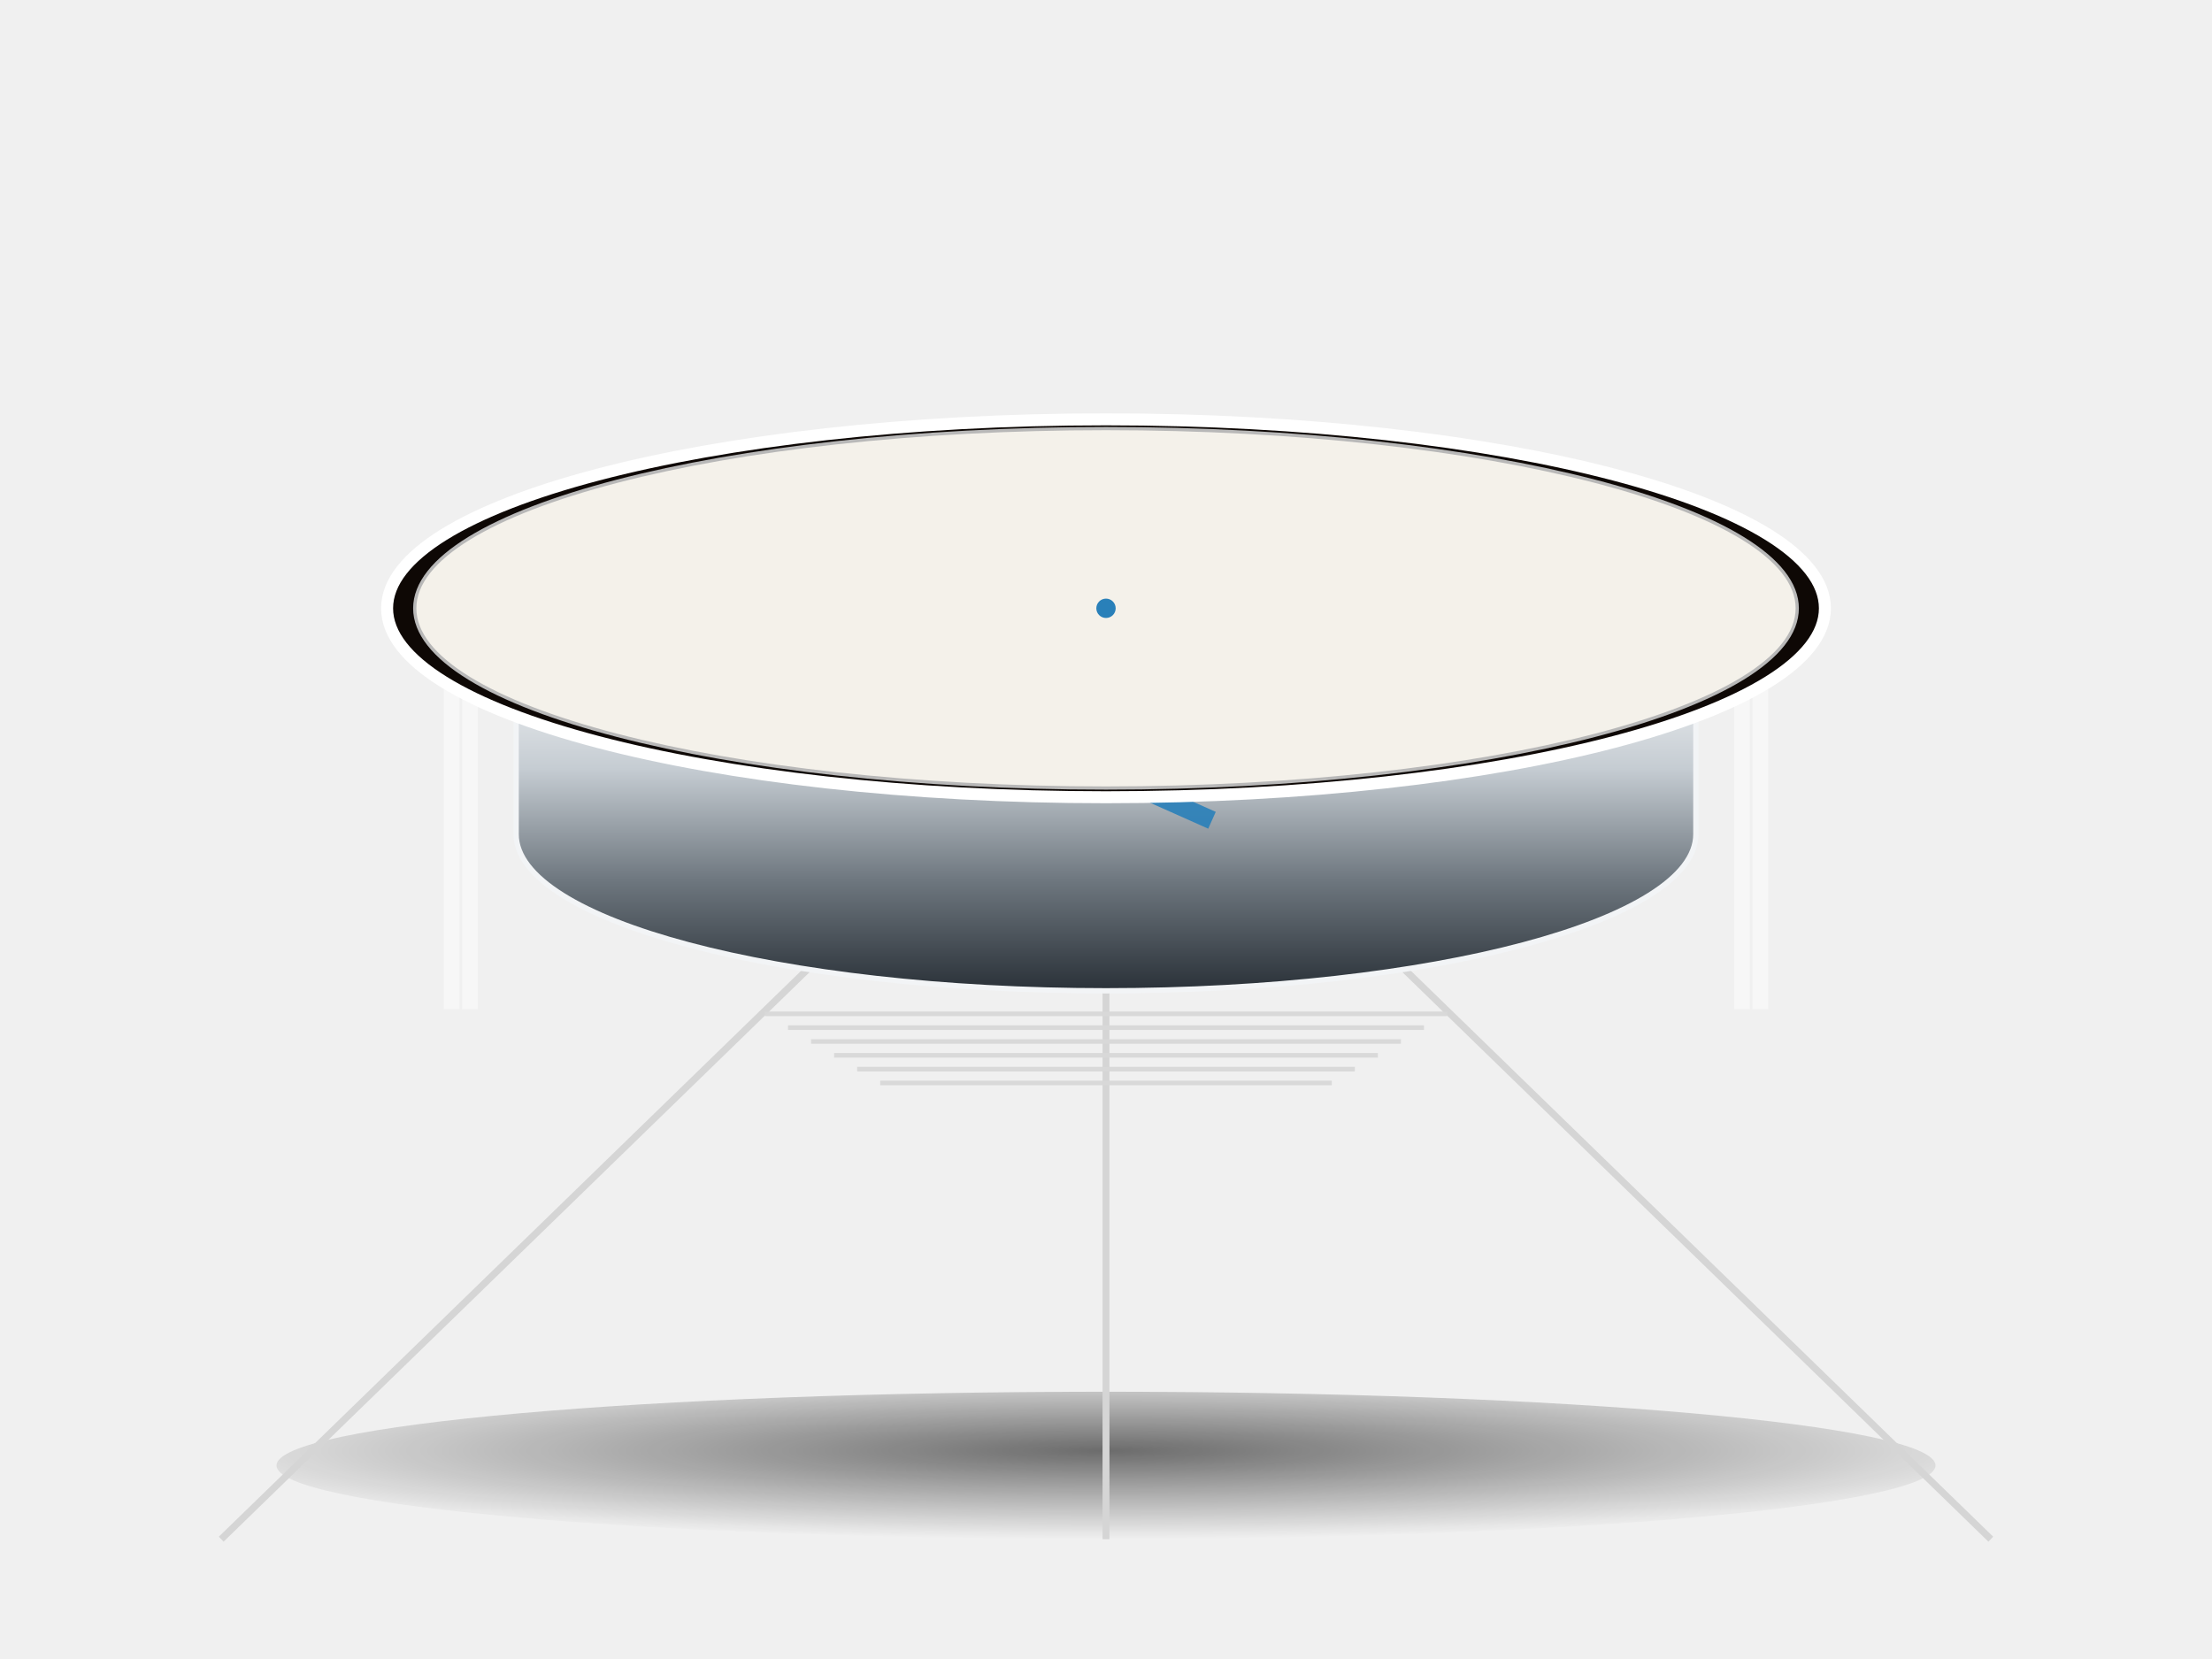
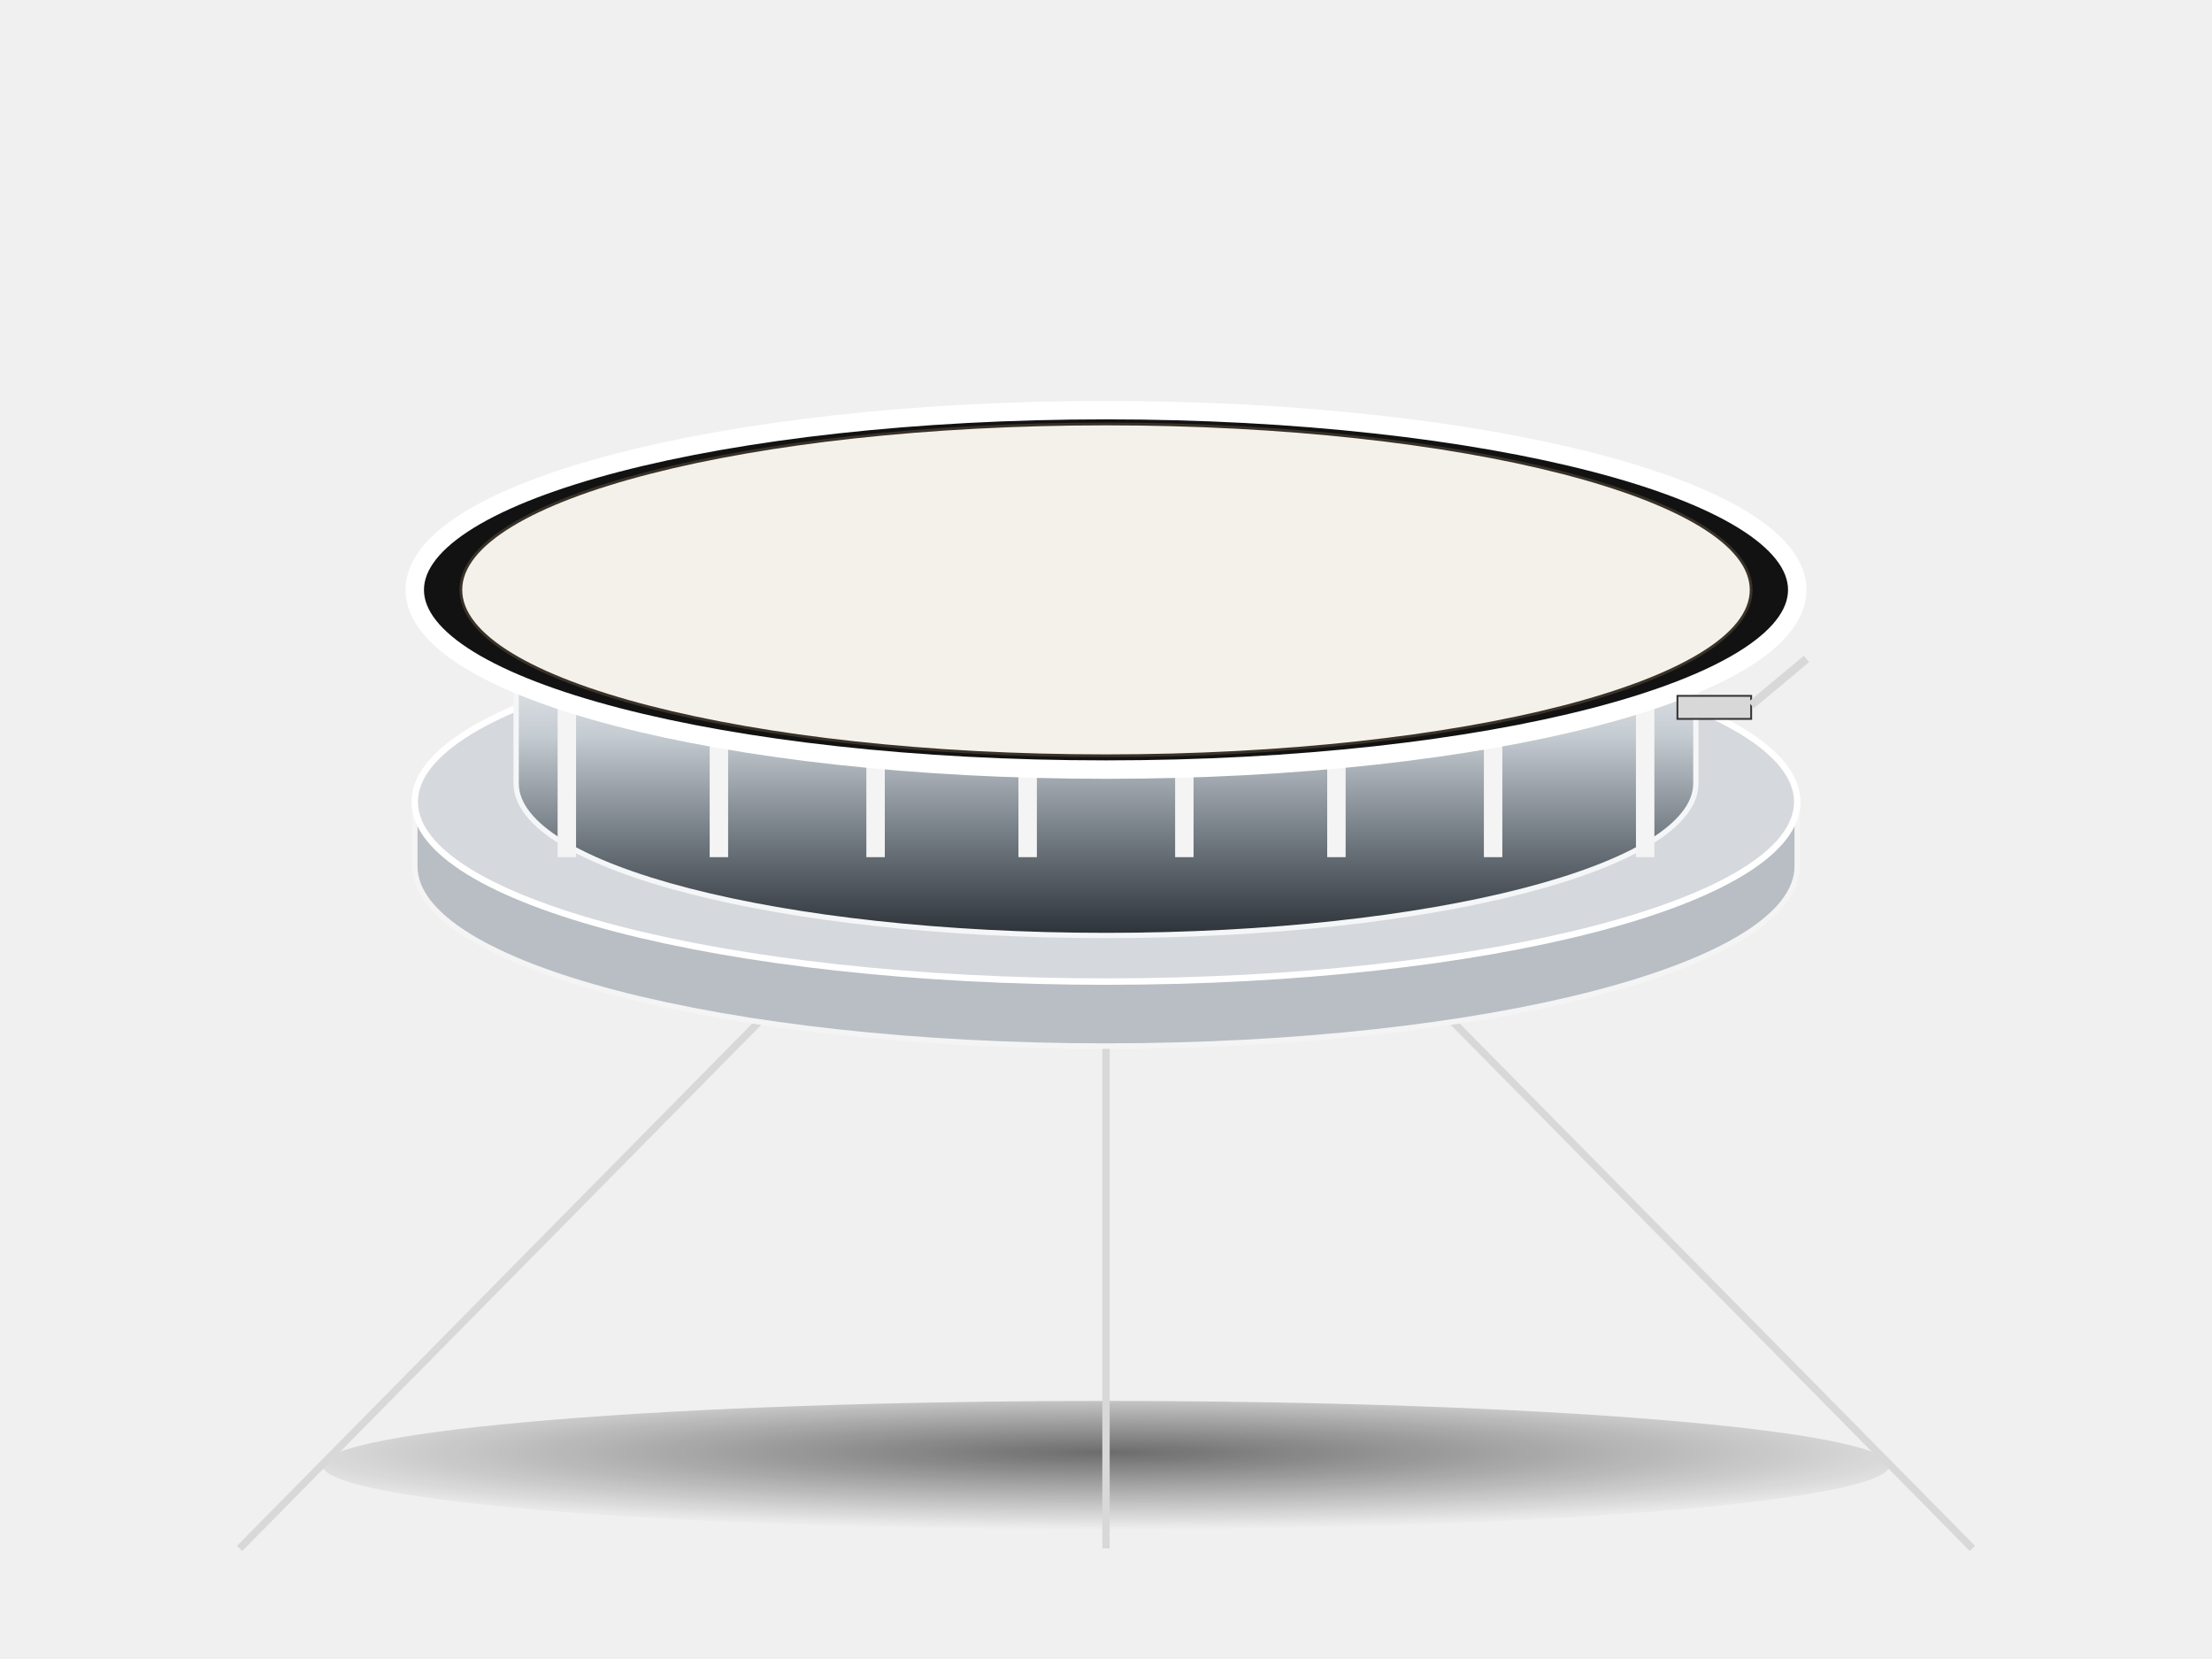
- <svg xmlns="http://www.w3.org/2000/svg" viewBox="0 0 480 360" fill="none" role="img" aria-label="Pearl Free-Floating Piccolo snare, isometric view">
+ <svg xmlns="http://www.w3.org/2000/svg" viewBox="0 0 480 360" fill="none" role="img" aria-label="Chrome free-floating piccolo snare, isometric view">
  <defs>
-     <radialGradient id="pf-cymbal" cx="0.5" cy="0.5" r="0.5">
-       <stop offset="0" stop-color="#d4ad57" />
-       <stop offset="0.55" stop-color="#8a6627" />
-       <stop offset="1" stop-color="#3d2c11" />
+     <radialGradient id="pf-cymbal" cx="0.5" cy="0.45" r="0.55">
+       <stop offset="0" stop-color="#c4a15a" />
+       <stop offset="0.45" stop-color="#7a5a28" />
+       <stop offset="1" stop-color="#3a2810" />
    </radialGradient>
    <radialGradient id="pf-floor" cx="0.5" cy="0.4" r="0.6">
      <stop offset="0" stop-color="#000" stop-opacity="0.55" />
      <stop offset="1" stop-color="#000" stop-opacity="0" />
    </radialGradient>
    <linearGradient id="pf-chrome" x1="0" y1="0" x2="0" y2="1">
-       <stop offset="0" stop-color="#4a4a4a" />
-       <stop offset="1" stop-color="#0d0d0d" />
+       <stop offset="0" stop-color="#e8eaec" />
+       <stop offset="0.45" stop-color="#8e949c" />
+       <stop offset="1" stop-color="#2a2e32" />
+     </linearGradient>
+     <linearGradient id="pf-brass" x1="0" y1="0" x2="0" y2="1">
+       <stop offset="0" stop-color="#f0d7a0" />
+       <stop offset="0.45" stop-color="#b8883c" />
+       <stop offset="1" stop-color="#5a3c18" />
    </linearGradient>
    <linearGradient id="pf-shell" x1="0" y1="0" x2="0" y2="1">
-       <stop offset="0" stop-color="#f7f8f9" />
+       <stop offset="0" stop-color="#f7f8f8" />
      <stop offset="0.35" stop-color="#c5ccd2" />
-       <stop offset="0.68" stop-color="#6d767e" />
-       <stop offset="1" stop-color="#2a3138" />
+       <stop offset="0.7" stop-color="#6e767e" />
+       <stop offset="1" stop-color="#2c3238" />
    </linearGradient>
  </defs>
-   <ellipse cx="240" cy="318" rx="180" ry="16" fill="url(#pf-floor)" />
+   <ellipse cx="240" cy="318" rx="170" ry="14" fill="url(#pf-floor)" />
  <g>
-     <line x1="190" y1="196" x2="48" y2="334" stroke="#d5d5d5" stroke-width="1.5" />
-     <line x1="240" y1="198" x2="240" y2="334" stroke="#d5d5d5" stroke-width="1.5" />
-     <line x1="290" y1="196" x2="432" y2="334" stroke="#d5d5d5" stroke-width="1.5" />
-     <line x1="98" y1="128" x2="98" y2="219" stroke="#f7f7f7" stroke-width="3.4" />
-     <line x1="102" y1="128" x2="102" y2="219" stroke="#f7f7f7" stroke-width="3.4" />
-     <line x1="378" y1="128" x2="378" y2="219" stroke="#f7f7f7" stroke-width="3.4" />
-     <line x1="382" y1="128" x2="382" y2="219" stroke="#f7f7f7" stroke-width="3.4" />
-     <path d="M112 141 L112 181 A128 34 0 0 0 368 181 L368 141 Z" fill="url(#pf-shell)" stroke="#f2f4f6" stroke-width="1.15" />
+     <line x1="198" y1="188" x2="52" y2="336" stroke="#d8d8d8" stroke-width="1.6" />
+     <line x1="240" y1="190" x2="240" y2="336" stroke="#d8d8d8" stroke-width="1.6" />
+     <line x1="282" y1="188" x2="428" y2="336" stroke="#d8d8d8" stroke-width="1.6" />
+     <path d="M90 174 L90 188 A150 39 0 0 0 390 188 L390 174 Z" fill="#b8bec4" stroke="#f4f4f4" stroke-width="1.2" />
+     <ellipse cx="240" cy="174" rx="150" ry="39" fill="#d5d8dc" stroke="#ffffff" stroke-width="1.4" />
+     <path d="M112 136 L112 170 A128 33 0 0 0 368 170 L368 136 Z" fill="url(#pf-shell)" stroke="#f4f6f8" stroke-width="1.15" />
    <clipPath id="pf-snare">
-       <path d="M112 141 L112 181 A128 34 0 0 0 368 181 L368 141 Z" />
+       <path d="M112 136 L112 170 A128 33 0 0 0 368 170 L368 136 Z" />
    </clipPath>
    <g clip-path="url(#pf-snare)">
-       <ellipse cx="212" cy="158" rx="33" ry="12" fill="#ffffff" opacity="0.45" />
-       <line x1="189" y1="145" x2="263" y2="178" stroke="#2980b9" stroke-width="4" opacity="0.9" />
-     </g>
-     <ellipse cx="240" cy="132" rx="156" ry="41" fill="#0e0805" stroke="#ffffff" stroke-width="2.6" />
-     <ellipse cx="240" cy="132" rx="150" ry="39" fill="#f4f1ea" stroke="#b8b8b8" stroke-width="0.7" />
-     <circle cx="240" cy="132" r="2.1" fill="#2980b9" />
-     <line x1="166" y1="220" x2="314" y2="220" stroke="#d8d8d8" stroke-width="1" opacity="0.95" />
-     <line x1="171" y1="223" x2="309" y2="223" stroke="#d8d8d8" stroke-width="1" opacity="0.95" />
-     <line x1="176" y1="226" x2="304" y2="226" stroke="#d8d8d8" stroke-width="1" opacity="0.95" />
-     <line x1="181" y1="229" x2="299" y2="229" stroke="#d8d8d8" stroke-width="1" opacity="0.95" />
-     <line x1="186" y1="232" x2="294" y2="232" stroke="#d8d8d8" stroke-width="1" opacity="0.95" />
-     <line x1="191" y1="235" x2="289" y2="235" stroke="#d8d8d8" stroke-width="1" opacity="0.95" />
+       </g>
+     <rect x="121" y="126" width="4" height="60" fill="#f4f4f4" />
+     <rect x="154" y="126" width="4" height="60" fill="#f4f4f4" />
+     <rect x="188" y="126" width="4" height="60" fill="#f4f4f4" />
+     <rect x="221" y="126" width="4" height="60" fill="#f4f4f4" />
+     <rect x="255" y="126" width="4" height="60" fill="#f4f4f4" />
+     <rect x="288" y="126" width="4" height="60" fill="#f4f4f4" />
+     <rect x="322" y="126" width="4" height="60" fill="#f4f4f4" />
+     <rect x="355" y="126" width="4" height="60" fill="#f4f4f4" />
+     <ellipse cx="240" cy="128" rx="150" ry="39" fill="#121212" stroke="#ffffff" stroke-width="4" />
+     <ellipse cx="240" cy="128" rx="140" ry="36" fill="#f3f1ea" stroke="#3a3228" stroke-width="0.6" />
+     <rect x="364" y="151" width="16" height="5" fill="#d8d8d8" stroke="#333" stroke-width="0.4" />
+     <line x1="380" y1="153" x2="392" y2="143" stroke="#d8d8d8" stroke-width="1.8" />
  </g>
</svg>
